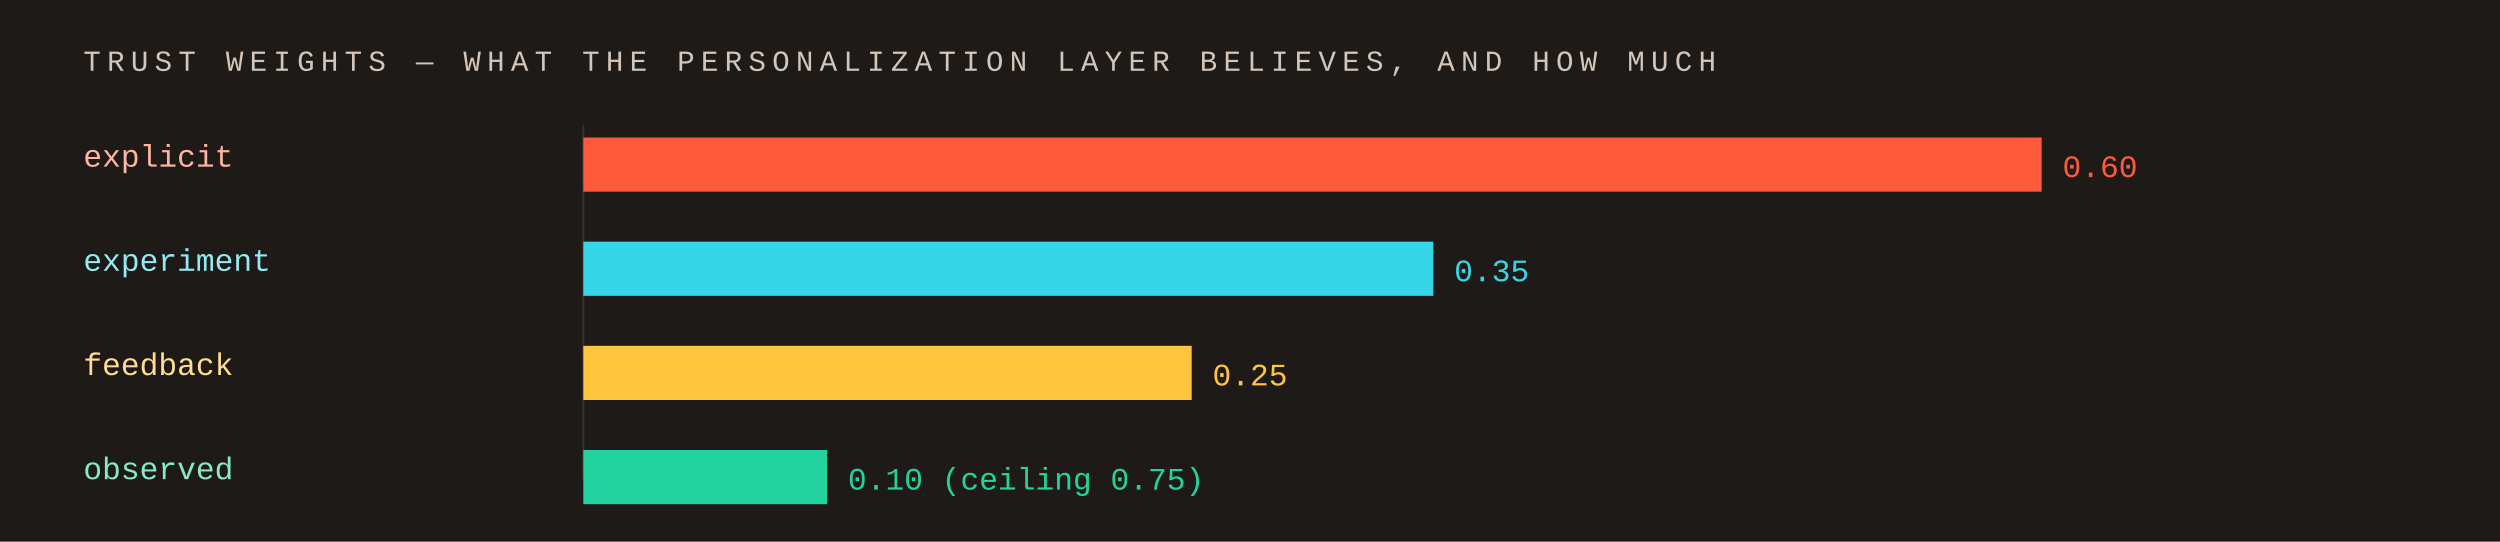
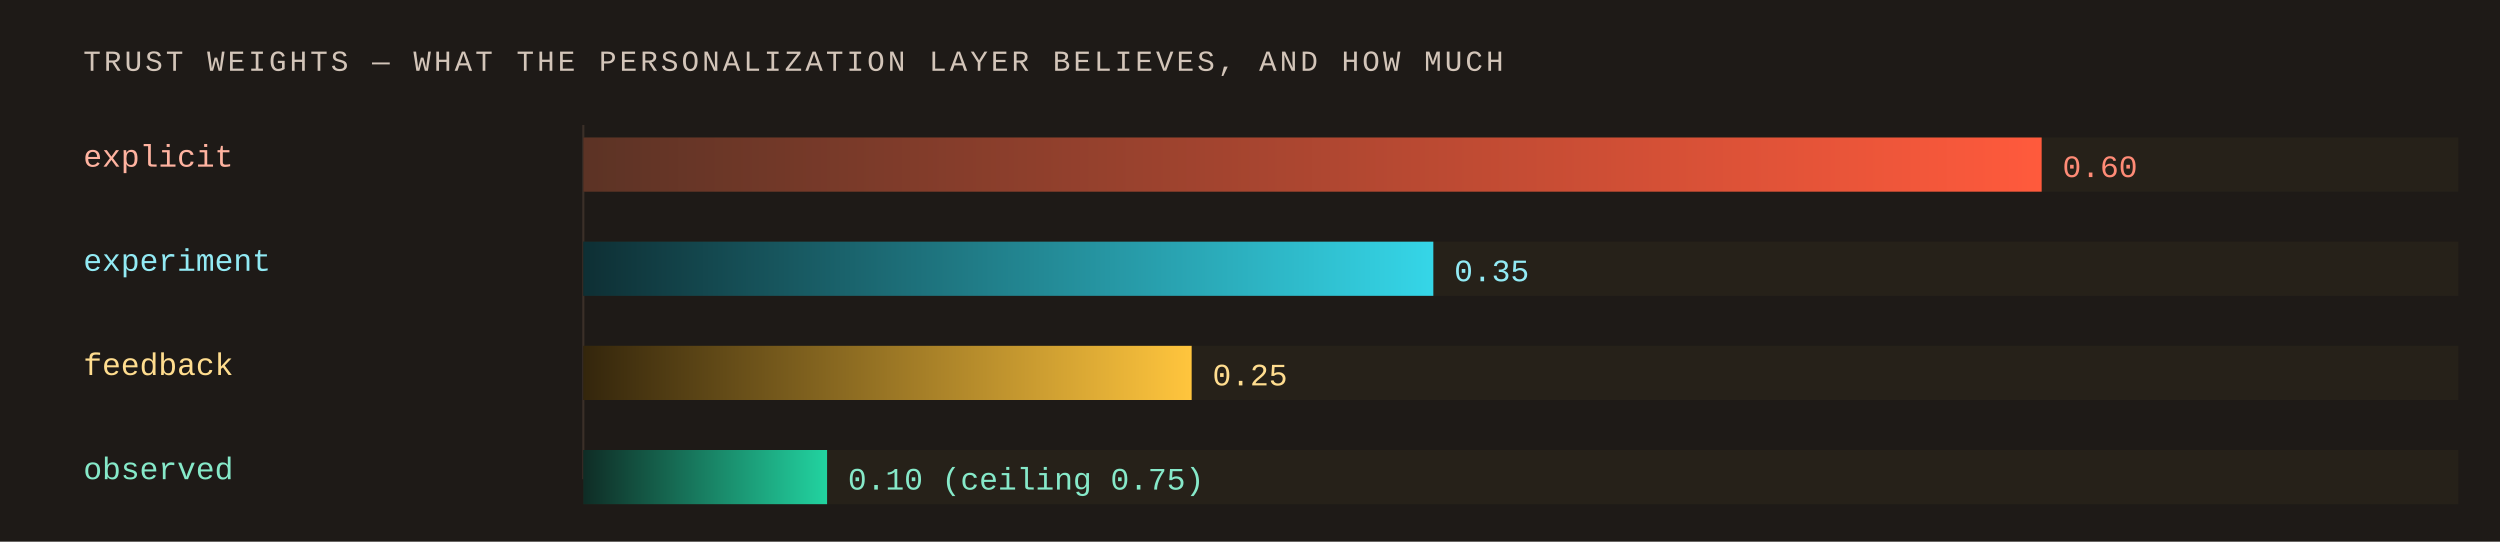
<svg xmlns="http://www.w3.org/2000/svg" width="1200" height="260" viewBox="0 0 1200 260">
+   <defs>
+     <linearGradient id="bar-brand" x1="0" y1="0" x2="1" y2="0">
+       <stop offset="0%" stop-color="#5c3325" />
+       <stop offset="100%" stop-color="#ff5a3c" />
+     </linearGradient>
+     <linearGradient id="bar-sky" x1="0" y1="0" x2="1" y2="0">
+       <stop offset="0%" stop-color="#0e2f34" />
+       <stop offset="100%" stop-color="#35d6e8" />
+     </linearGradient>
+     <linearGradient id="bar-sun" x1="0" y1="0" x2="1" y2="0">
+       <stop offset="0%" stop-color="#34260c" />
+       <stop offset="100%" stop-color="#ffc53d" />
+     </linearGradient>
+     <linearGradient id="bar-jade" x1="0" y1="0" x2="1" y2="0">
+       <stop offset="0%" stop-color="#0f2c25" />
+       <stop offset="100%" stop-color="#22d3a0" />
+     </linearGradient>
+   </defs>
  <rect width="1200" height="260" fill="#1e1a17" />
-   <text x="40" y="34" font-family="'Courier New', monospace" font-size="14" letter-spacing="3" fill="#d3c5b9">TRUST WEIGHTS — WHAT THE PERSONALIZATION LAYER BELIEVES, AND HOW MUCH</text>
+   <text x="40" y="34" font-family="'Courier New', monospace" font-size="14" letter-spacing="1.5" fill="#d3c5b9">TRUST WEIGHTS — WHAT THE PERSONALIZATION LAYER BELIEVES, AND HOW MUCH</text>
  <g stroke="#3b3028" stroke-width="1">
    <line x1="280" y1="60" x2="280" y2="230" />
  </g>
+   <g fill="#262119">
+     <rect x="280" y="66" width="900" height="26" />
+     <rect x="280" y="116" width="900" height="26" />
+     <rect x="280" y="166" width="900" height="26" />
+     <rect x="280" y="216" width="900" height="26" />
+   </g>
  <text x="40" y="80" font-family="'Courier New', monospace" font-size="15" fill="#ffb3a0">explicit</text>
-   <rect x="280" y="66" width="700" height="26" fill="#ff5a3c" />
-   <text x="990" y="85" font-family="'Courier New', monospace" font-size="15" fill="#ff5a3c">0.60</text>
+   <rect x="280" y="66" width="700" height="26" fill="url(#bar-brand)" />
+   <text x="990" y="85" font-family="'Courier New', monospace" font-size="15" fill="#ff8b76">0.60</text>
  <text x="40" y="130" font-family="'Courier New', monospace" font-size="15" fill="#92eaf4">experiment</text>
-   <rect x="280" y="116" width="408" height="26" fill="#35d6e8" />
-   <text x="698" y="135" font-family="'Courier New', monospace" font-size="15" fill="#35d6e8">0.35</text>
+   <rect x="280" y="116" width="408" height="26" fill="url(#bar-sky)" />
+   <text x="698" y="135" font-family="'Courier New', monospace" font-size="15" fill="#92eaf4">0.35</text>
  <text x="40" y="180" font-family="'Courier New', monospace" font-size="15" fill="#ffdd8f">feedback</text>
-   <rect x="280" y="166" width="292" height="26" fill="#ffc53d" />
-   <text x="582" y="185" font-family="'Courier New', monospace" font-size="15" fill="#ffc53d">0.25</text>
+   <rect x="280" y="166" width="292" height="26" fill="url(#bar-sun)" />
+   <text x="582" y="185" font-family="'Courier New', monospace" font-size="15" fill="#ffdd8f">0.25</text>
  <text x="40" y="230" font-family="'Courier New', monospace" font-size="15" fill="#86e9c9">observed</text>
-   <rect x="280" y="216" width="117" height="26" fill="#22d3a0" />
-   <text x="407" y="235" font-family="'Courier New', monospace" font-size="15" fill="#22d3a0">0.10 (ceiling 0.75)</text>
+   <rect x="280" y="216" width="117" height="26" fill="url(#bar-jade)" />
+   <text x="407" y="235" font-family="'Courier New', monospace" font-size="15" fill="#86e9c9">0.10 (ceiling 0.75)</text>
</svg>
